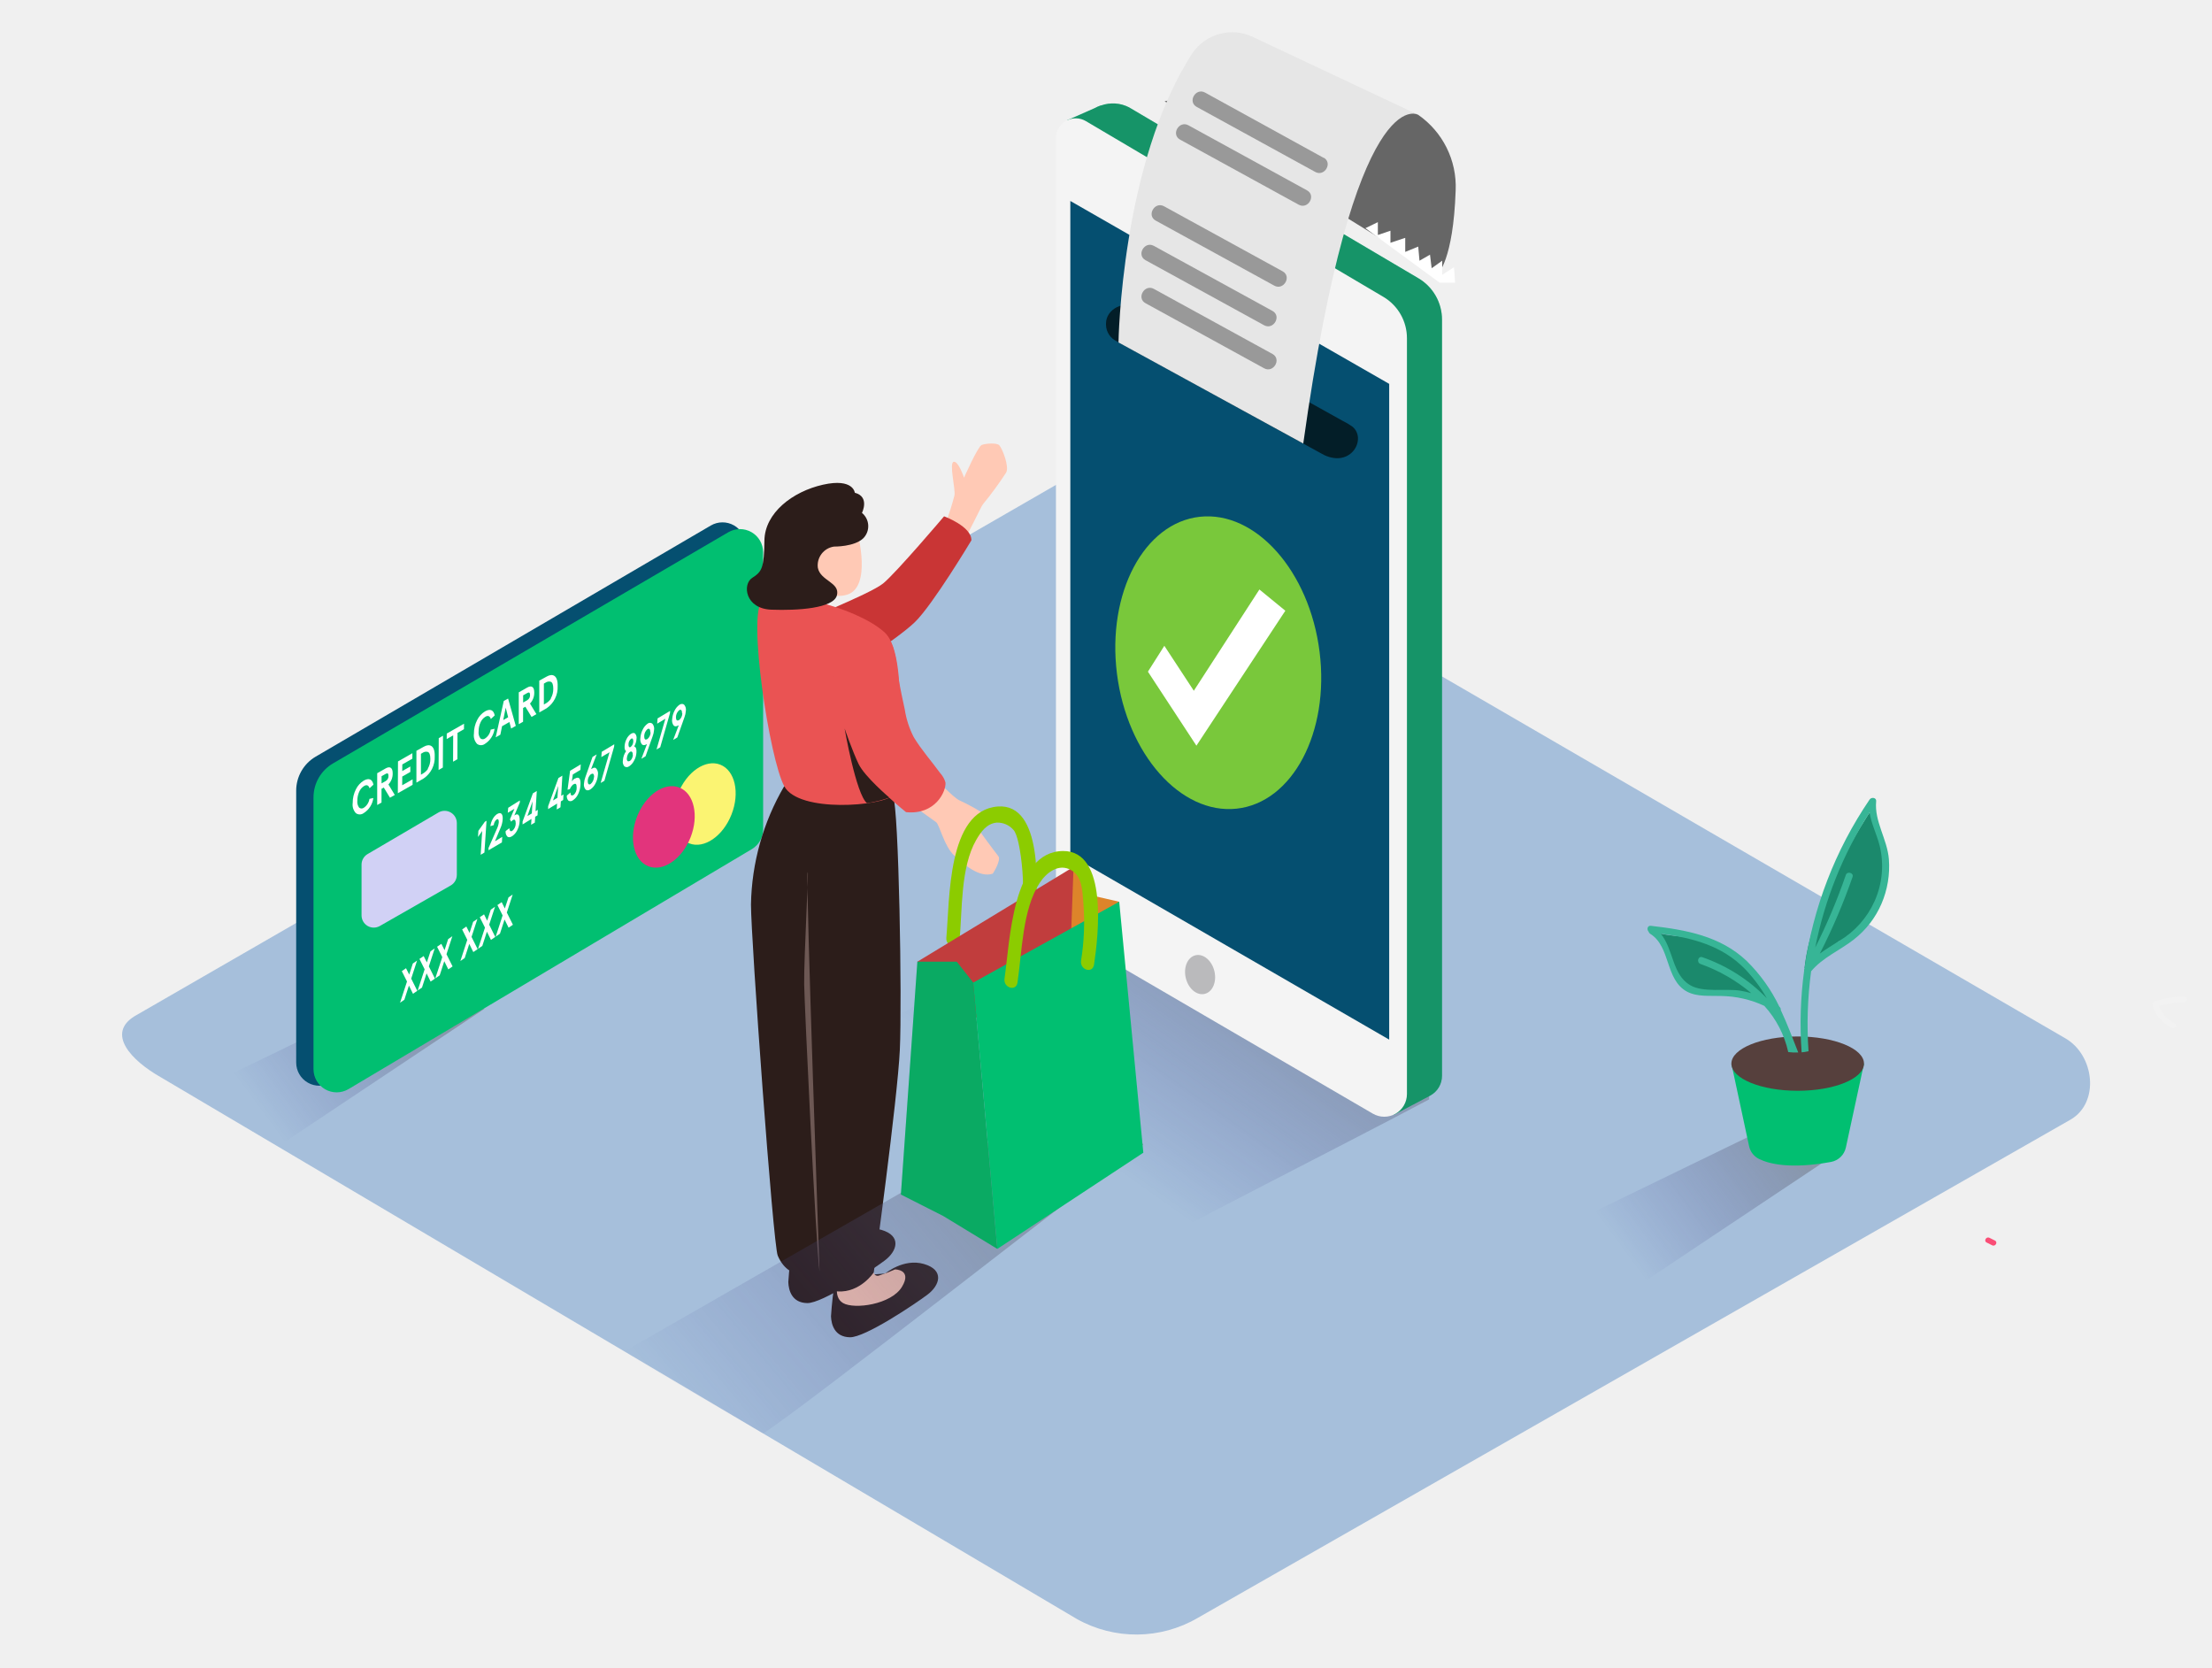
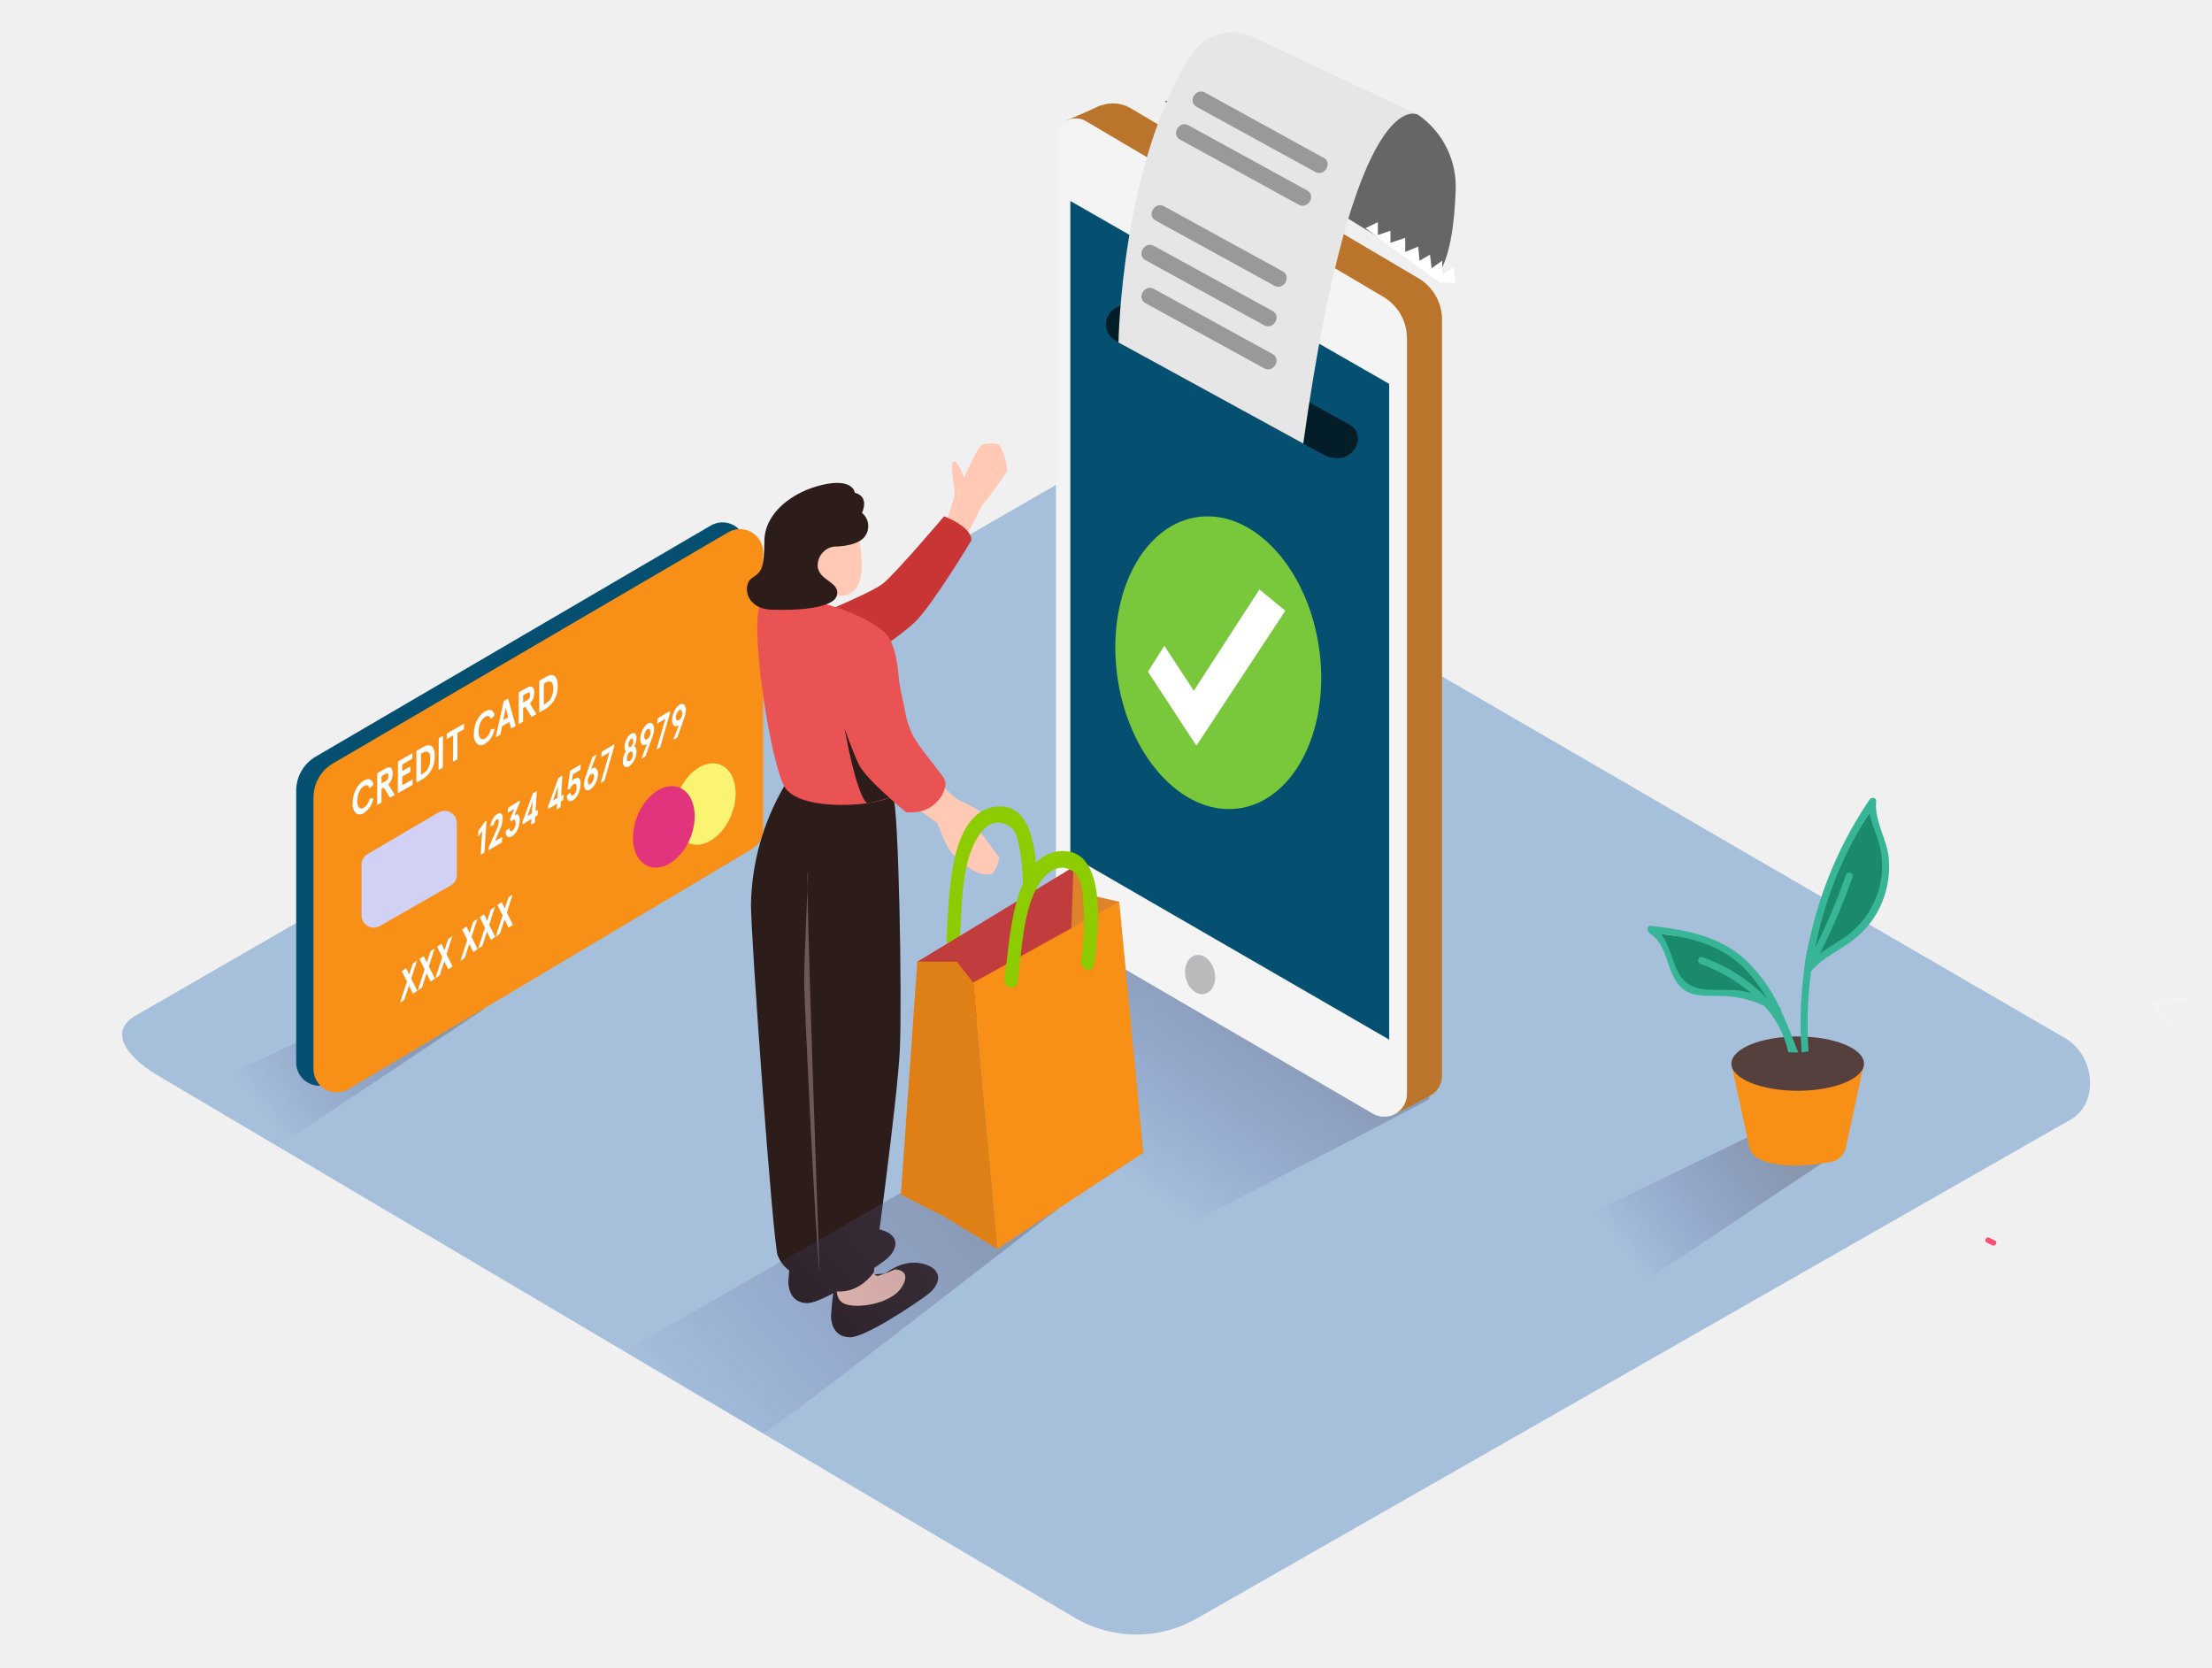
<svg xmlns="http://www.w3.org/2000/svg" xmlns:xlink="http://www.w3.org/1999/xlink" id="Layer_2" data-name="Layer 2" viewBox="0 0 400 300" width="406" height="306" class="illustration styles_illustrationTablet__1DWOa">
  <defs>
    <linearGradient id="linear-gradient" x1="46.63" y1="200.12" x2="79.24" y2="176.03" gradientUnits="userSpaceOnUse">
      <stop offset="0.01" stop-color="#2e3192" stop-opacity="0" />
      <stop offset="1" stop-color="#666" />
    </linearGradient>
    <linearGradient id="linear-gradient-2" x1="196.24" y1="207.55" x2="227.73" y2="163.09" xlink:href="#linear-gradient" />
    <linearGradient id="linear-gradient-3" x1="292.83" y1="225.15" x2="325.44" y2="201.06" xlink:href="#linear-gradient" />
    <linearGradient id="linear-gradient-4" x1="122.21" y1="256.36" x2="188.09" y2="201.2" xlink:href="#linear-gradient" />
  </defs>
  <path d="M194.73,292,29,194c-5.28-3-9.8-7.83-4.66-11L190.67,87.1c2.5-1.55,6.29-2.56,8.82-1.09l174,101c5.28,3.06,6.22,11.63.94,14.69L216.58,291.81A22,22,0,0,1,194.73,292Z" fill="#a6bfdb" />
  <path d="M70.56,179.5,35.3,196.62a108,108,0,0,0,16.37,9l35.92-23.95" opacity="0.48" fill="url(#linear-gradient)" />
  <path d="M230.76,177.8c-9.26-5.86-18.51-11.78-27.13-18.53l-48.28,27.66,50,39c5.74-3.63,35.76-18.67,53.08-27.88v-2C249.21,190,240.11,183.71,230.76,177.8Z" opacity="0.48" fill="url(#linear-gradient-2)" />
  <path d="M213.6,94.56a2.68,2.68,0,0,0-1.37-1.83,1.41,1.41,0,0,0-1.88.49,1.56,1.56,0,0,0-.14,1v0A3,3,0,0,0,211,97,1.39,1.39,0,0,0,213,97,2.81,2.81,0,0,0,213.6,94.56Z" fill="#5a2500" />
-   <path d="M256.5,49.58,204.15,18.66a6.36,6.36,0,0,0-5-.34h0l-.08,0a6.59,6.59,0,0,0-1.11.49L193,21l2.65,1.17h0l1.63,134a13.49,13.49,0,0,0,6.7,11.66l48.81,28.44-.76,4.58,6.62-3.5h0a4.06,4.06,0,0,0,2.11-3.58V57.05A8.67,8.67,0,0,0,256.5,49.58Z" fill="#01bf71" />
+   <path d="M256.5,49.58,204.15,18.66a6.36,6.36,0,0,0-5-.34h0l-.08,0a6.59,6.59,0,0,0-1.11.49L193,21l2.65,1.17h0l1.63,134a13.49,13.49,0,0,0,6.7,11.66l48.81,28.44-.76,4.58,6.62-3.5h0a4.06,4.06,0,0,0,2.11-3.58V57.05A8.67,8.67,0,0,0,256.5,49.58Z" fill="#F88F17" />
  <path d="M256.5,49.58,204.15,18.66a6.36,6.36,0,0,0-5-.34h0l-.08,0a6.59,6.59,0,0,0-1.11.49L193,21l2.65,1.17h0l1.63,134a13.49,13.49,0,0,0,6.7,11.66l48.81,28.44-.76,4.58,6.62-3.5h0a4.06,4.06,0,0,0,2.11-3.58V57.05A8.67,8.67,0,0,0,256.5,49.58Z" fill="#3f3d56" opacity="0.33" />
  <path d="M248.26,200.63l-50.61-29.49a13.49,13.49,0,0,1-6.7-11.66V24.25a3.58,3.58,0,0,1,5.41-3.09l53.8,31.78a8.67,8.67,0,0,1,4.26,7.47V197.09A4.1,4.1,0,0,1,248.26,200.63Z" fill="#f4f4f4" />
  <polygon points="251.21 68.67 193.55 35.6 193.55 153.91 251.21 187.24 251.21 68.67" fill="#054f70" />
  <ellipse cx="217.01" cy="175.49" rx="2.66" ry="3.59" transform="translate(-34.82 55.19) rotate(-13.43)" fill="#bababc" />
  <path d="M214.86,41.29h0a1.29,1.29,0,0,0,.65,1.12l11.14,6.4a1.29,1.29,0,0,0,1.93-1.12v-.27a1.29,1.29,0,0,0-.67-1.13l-11.14-6.13A1.29,1.29,0,0,0,214.86,41.29Z" fill="#ccc" />
  <ellipse cx="209.74" cy="37.89" rx="1.26" ry="1.72" transform="matrix(0.94, -0.35, 0.35, 0.94, -0.11, 75.14)" fill="#ccc" />
  <path d="M360.75,223.57l-1-.5c-.57-.29-1.08.58-.5.86l1,.5C360.82,224.72,361.33,223.86,360.75,223.57Z" fill="#fa4e76" />
  <path d="M395,179.44a18.84,18.84,0,0,0-5.41.89.51.51,0,0,0-.35.62,6.75,6.75,0,0,0,3.5,4.18c.57.28,1.08-.58.5-.86a5.74,5.74,0,0,1-2.85-3.12,17.85,17.85,0,0,1,4.61-.7A.5.5,0,0,0,395,179.44Z" fill="#f2f2f2" />
  <path d="M200,58v-.24c0-2.63,3.28-4.27,5.9-2.95l36.9,20.55a12,12,0,0,1,1.77,1.05h0c2.6,2.16-.17,7.44-5.12,5.13L202,61A3.36,3.36,0,0,1,200,58Z" fill="#031e28" />
  <path d="M238.62,117.11c1.83,14.58-4.9,27.28-15,28.37s-19.81-9.84-21.64-24.41,4.9-27.28,15-28.37S236.79,102.54,238.62,117.11Z" fill="#79c83b" />
  <polygon points="207.58 120.71 210.55 116.03 215.88 124.16 227.74 105.85 232.43 109.69 216.35 134.09 207.58 120.71" fill="#fff" />
  <path d="M316.76,204.53,281.5,221.65a108,108,0,0,0,16.37,9l35.92-23.95" opacity="0.48" fill="url(#linear-gradient-3)" />
  <path d="M313.4,171.94a.94.94,0,0,1-.21-.31c-1.51-.76-3-1.48-4.59-2.15-.48-.36-1-.69-1.46-1a.84.84,0,0,1-.66.27,39.7,39.7,0,0,1-6.73-.76,2.72,2.72,0,0,0-.23.6,17.48,17.48,0,0,1,3.93,8.18c.43.49.89,1,1.39,1.54,2.23.88,5.26.69,7.8,1a4.31,4.31,0,0,0,.28-.8l.11,0a19.9,19.9,0,0,1,2.49,1.11,10,10,0,0,1,4.6,1.9,3.14,3.14,0,0,0,1-.62C318.51,178,316.23,174.73,313.4,171.94Z" fill="#1b896c" />
  <path d="M326.31,174.36l6.26-4.93s8.45-2.68,8.33-11.75-2.83-11.5-2.83-11.5S327.54,162,326.31,174.36Z" fill="#1b896c" />
-   <path d="M313.09,191.58l3.2,14.93a3.36,3.36,0,0,0,1.8,2.31c1.86.91,5.7,1.86,13,.54a3.38,3.38,0,0,0,2.7-2.6l3.28-15.18" fill="#01bf71" />
+   <path d="M313.09,191.58l3.2,14.93a3.36,3.36,0,0,0,1.8,2.31c1.86.91,5.7,1.86,13,.54a3.38,3.38,0,0,0,2.7-2.6l3.28-15.18" fill="#F88F17" />
  <ellipse cx="325.08" cy="191.58" rx="11.99" ry="4.91" fill="#56403d" />
  <path d="M341.57,154.62c-.28-3.61-2.66-6.84-2.3-10.48.07-.68-.86-.79-1.18-.32a72,72,0,0,0-11.78,30.54.64.64,0,0,0-.07.44,71.94,71.94,0,0,0-.45,14.74,9.16,9.16,0,0,0,1.25-.2,71.11,71.11,0,0,1,.47-14.46c2.13-2.53,5.15-3.73,7.72-5.74a16.43,16.43,0,0,0,5-6.46A17.09,17.09,0,0,0,341.57,154.62ZM339,162.17a16,16,0,0,1-6.45,7.25c-1.19.75-2.37,1.46-3.47,2.27A109.21,109.21,0,0,0,335,157.83c.27-.77-1-1.1-1.22-.34a107,107,0,0,1-5.53,13.11,70.93,70.93,0,0,1,9.83-24.43c.31,2.05,1.28,3.9,1.82,6A15.55,15.55,0,0,1,339,162.17Z" fill="#37b596" />
  <path d="M325.18,189.57c-1-2.58-2-5.19-3.16-7.68a.65.65,0,0,0-.26-.61l0,0a29.37,29.37,0,0,0-5.9-8.26c-4.78-4.53-11-5.63-17.34-6.36-.64-.07-.76.7-.39,1.07a.59.59,0,0,0,.27.37c3.76,2.33,2.66,8.26,6.64,10.45,1.87,1,4.14.72,6.18.8a19.06,19.06,0,0,1,7.83,1.79,18.32,18.32,0,0,1,4.32,8.35A10.64,10.64,0,0,0,325.18,189.57Zm-17.34-17.23c-.77-.28-1.1.94-.34,1.22a29.72,29.72,0,0,1,9.19,5.28,18.36,18.36,0,0,0-2-.45c-2.65-.43-6.72.4-9.06-1-3.27-1.9-3-6.54-5.33-9.31,5.69.76,11.1,2.12,15.29,6.43a26.77,26.77,0,0,1,3.9,5.24A29.88,29.88,0,0,0,307.84,172.34Z" fill="#37b596" />
  <path d="M53.56,142.23v49.16a4.19,4.19,0,0,0,6.33,3.6l72.95-43.43a4.19,4.19,0,0,0,2-3.6V97.89a4.19,4.19,0,0,0-6.3-3.61L57.09,136.07A7.13,7.13,0,0,0,53.56,142.23Z" fill="#054f70" />
-   <path d="M56.69,143.45v49.16A4.19,4.19,0,0,0,63,196.2L136,152.77a4.19,4.19,0,0,0,2-3.6V99.11a4.19,4.19,0,0,0-6.3-3.61L60.23,137.29A7.13,7.13,0,0,0,56.69,143.45Z" fill="#01bf71" />
+   <path d="M56.69,143.45v49.16A4.19,4.19,0,0,0,63,196.2L136,152.77a4.19,4.19,0,0,0,2-3.6V99.11a4.19,4.19,0,0,0-6.3-3.61L60.23,137.29A7.13,7.13,0,0,0,56.69,143.45Z" fill="#F88F17" />
  <ellipse cx="127.45" cy="144.64" rx="7.65" ry="5.19" transform="translate(-53.85 210.18) rotate(-68.49)" fill="#fbf472" />
  <ellipse cx="120.04" cy="148.77" rx="7.65" ry="5.19" transform="translate(-62.38 205.91) rotate(-68.49)" fill="#e2347c" />
  <path d="M65.79,140.4c.92-.52,1.54-.25,1.74.74l-.7.65c-.18-.56-.53-.69-1-.4a2.24,2.24,0,0,0-.86,1,3.84,3.84,0,0,0-.35,1.64,1.77,1.77,0,0,0,.33,1.27.69.69,0,0,0,.86,0,2.36,2.36,0,0,0,1-1.59l.7-.16a3.79,3.79,0,0,1-1.75,2.74,1.19,1.19,0,0,1-1.41,0,2.25,2.25,0,0,1-.57-1.84,5.33,5.33,0,0,1,.59-2.49A3.78,3.78,0,0,1,65.79,140.4Z" fill="#fff" />
  <path d="M70.24,141.1,71.39,143l-.87.5-1.12-1.84-.41.23v2.48l-.78.45,0-5.75,1.53-.87c.82-.47,1.28-.08,1.27.91A2.81,2.81,0,0,1,70.24,141.1Zm-.49-.62a1,1,0,0,0,.5-.93q0-.65-.49-.37l-.76.43v1.3l.76-.43" fill="#fff" />
  <polygon points="74.57 135.45 74.57 136.44 72.75 137.48 72.74 138.68 74.2 137.85 74.2 138.84 72.74 139.67 72.73 141.25 74.61 140.18 74.61 141.17 71.94 142.69 71.97 136.94 74.57 135.45" fill="#fff" />
  <path d="M76.67,134.26c1-.56,2-.25,1.94,1.76a4.58,4.58,0,0,1-2,4l-1.31.75,0-5.75Zm.68,4a3.27,3.27,0,0,0,.47-1.79c0-.72-.17-1.15-.46-1.25a1.11,1.11,0,0,0-.95.17l-.29.17,0,3.78.29-.17a2.78,2.78,0,0,0,1-.91" fill="#fff" />
  <polygon points="80.11 132.29 80.08 138.04 79.31 138.49 79.34 132.73 80.11 132.29" fill="#fff" />
  <polygon points="83.91 130.12 83.9 131.11 82.73 131.78 82.71 136.54 81.93 136.99 81.95 132.22 80.78 132.89 80.79 131.9 83.91 130.12" fill="#fff" />
  <path d="M87.72,127.88c.92-.52,1.54-.25,1.74.74l-.7.65c-.18-.56-.53-.69-1-.4a2.22,2.22,0,0,0-.86,1,3.76,3.76,0,0,0-.35,1.64,1.73,1.73,0,0,0,.33,1.27.68.68,0,0,0,.85,0,2.36,2.36,0,0,0,1-1.59l.7-.16a3.79,3.79,0,0,1-1.75,2.74,1.19,1.19,0,0,1-1.41,0,2.25,2.25,0,0,1-.57-1.84,5.33,5.33,0,0,1,.59-2.49A3.78,3.78,0,0,1,87.72,127.88Z" fill="#fff" />
  <path d="M91.88,125.57l1.39,4.94-.84.48-.31-1.18-1.33.76-.31,1.53-.84.48L91.1,126ZM91,129.46l.89-.51-.44-1.74L91,129.46" fill="#fff" />
  <path d="M95.84,126.48,97,128.39l-.88.5L95,127.05l-.41.23v2.48l-.78.44,0-5.75,1.53-.87c.82-.47,1.28-.08,1.27.91A2.82,2.82,0,0,1,95.84,126.48Zm-.49-.62a1,1,0,0,0,.5-.93q0-.65-.49-.37l-.76.43v1.3l.76-.43" fill="#fff" />
  <path d="M98.9,121.57c1-.56,2-.25,1.94,1.76a4.58,4.58,0,0,1-2,4l-1.32.75,0-5.75Zm.68,4a3.27,3.27,0,0,0,.47-1.79c0-.72-.17-1.15-.46-1.25a1.11,1.11,0,0,0-.95.17l-.29.17,0,3.78.29-.17a2.78,2.78,0,0,0,1-.91" fill="#fff" />
  <path d="M65.38,155.59v9.19a2.21,2.21,0,0,0,3.3,1.92l12.82-7.33a2.21,2.21,0,0,0,1.11-1.92v-9.38a2.21,2.21,0,0,0-3.32-1.9l-12.82,7.52A2.21,2.21,0,0,0,65.38,155.59Z" fill="#d1d1f5" />
  <polygon points="87.68 147.84 87.98 147.67 87.6 153.41 86.92 153.82 87.2 149.51 86.44 150.6 86.51 149.48 87.68 147.84" fill="#fff" />
  <path d="M89.81,146.51l.09-.06c.7-.42,1.07,0,1,1A4.7,4.7,0,0,1,90.5,149l-1,2.38,1.32-.8-.06,1L88.34,153l0-.41,1.51-3.45a3.62,3.62,0,0,0,.35-1.21c0-.47-.11-.66-.41-.48l0,0a1.45,1.45,0,0,0-.5,1l-.61.2a3.39,3.39,0,0,1,.42-1.3A2.45,2.45,0,0,1,89.81,146.51Z" fill="#fff" />
  <path d="M91.9,145.32,94,144l0,.36-1,2.37.15-.11c.58-.35.89.13.82,1.15a4,4,0,0,1-.45,1.63,2.72,2.72,0,0,1-.83,1l-.11.07c-.34.21-.62.23-.83.06a1.22,1.22,0,0,1-.31-1l.66-.52c.05.51.23.66.55.47l0,0a1.72,1.72,0,0,0,.61-1.28c0-.65-.17-.87-.53-.65l0,0a1.27,1.27,0,0,0-.29.29l-.23-.42.81-1.91-1.2.71Z" fill="#fff" />
  <path d="M96.84,145.94l.42-.25-.06,1-.42.25L96.71,148l-.67.39.07-1.06-1.61,1,0-.52,1.86-5.1.71-.43Zm-.67.4.14-2.19-.94,2.67.8-.48" fill="#fff" />
  <path d="M101.48,143.16l.42-.25-.06,1-.42.25-.07,1.07-.68.4.07-1.07-1.62,1,0-.52,1.86-5.1.71-.43Zm-.68.41.14-2.19L100,144l.79-.48" fill="#fff" />
  <path d="M103.09,138.63l1.93-1.16-.06,1-1.38.82-.17,1.25a2.06,2.06,0,0,1,.48-.49l.07,0c.76-.45,1.1,0,1,1.22a4.19,4.19,0,0,1-.44,1.63,2.63,2.63,0,0,1-.83,1l-.1.07a.71.71,0,0,1-.79.07,1.15,1.15,0,0,1-.3-.92l.65-.56c0,.49.21.64.51.46l.05,0a1.67,1.67,0,0,0,.57-1.32c0-.65-.14-.86-.53-.63l-.06,0a2.17,2.17,0,0,0-.64.87l-.42.12Z" fill="#fff" />
  <path d="M107.86,138.26a1.44,1.44,0,0,1,.26,1.13,3.89,3.89,0,0,1-.45,1.55,2.79,2.79,0,0,1-.83,1l-.1.07c-.35.21-.64.21-.86,0a1.37,1.37,0,0,1-.27-1.12,4.1,4.1,0,0,1,.25-1.12l1.29-3.65.75-.45-1,2.62.08,0C107.38,138,107.65,138,107.86,138.26Zm-.42,1.54c0-.57-.18-.78-.52-.57l-.05,0a1.65,1.65,0,0,0-.59,1.23c0,.55.19.77.52.57l0,0a1.7,1.7,0,0,0,.6-1.24" fill="#fff" />
  <polygon points="108.81 135.2 111.08 133.84 111.05 134.27 109.29 140.44 108.62 140.83 110.22 135.28 108.74 136.15 108.81 135.2" fill="#fff" />
  <path d="M114.68,134.23c.32.09.45.45.41,1.08a3.45,3.45,0,0,1-.44,1.51,2.7,2.7,0,0,1-.79.94l-.11.07a.7.7,0,0,1-.84,0,1.27,1.27,0,0,1-.27-1.08,3.14,3.14,0,0,1,.58-1.67c-.22-.14-.31-.45-.27-.94a3.24,3.24,0,0,1,.37-1.29,2.36,2.36,0,0,1,.73-.87l.08-.05c.32-.18.57-.19.74,0a1.15,1.15,0,0,1,.23.93A3,3,0,0,1,114.68,134.23Zm-.27,1.49a.64.64,0,0,0-.12-.51c-.09-.08-.22-.09-.37,0l0,0a1.21,1.21,0,0,0-.37.43,1.7,1.7,0,0,0-.19.7.65.65,0,0,0,.11.52c.09.08.22.08.38,0l.05,0a1.19,1.19,0,0,0,.36-.42,1.74,1.74,0,0,0,.19-.69m.07-2.46c0-.43-.13-.61-.41-.44l0,0a1.3,1.3,0,0,0-.46,1c0,.44.13.63.4.47l0,0a1.34,1.34,0,0,0,.47-1" fill="#fff" />
  <path d="M118,130.15a1.4,1.4,0,0,1,.27,1.12,3.81,3.81,0,0,1-.25,1.12L116.74,136l-.76.46,1-2.62-.08,0c-.35.21-.63.21-.84,0a1.52,1.52,0,0,1-.26-1.15,3.85,3.85,0,0,1,.45-1.56,2.74,2.74,0,0,1,.83-1l.1-.07A.66.66,0,0,1,118,130.15Zm-.4,1.52c0-.55-.19-.77-.52-.57l0,0a1.71,1.71,0,0,0-.59,1.24c0,.57.18.78.52.57l.05,0a1.63,1.63,0,0,0,.59-1.23" fill="#fff" />
  <polygon points="118.91 129.16 121.18 127.8 121.15 128.22 119.39 134.38 118.72 134.78 120.32 129.22 118.84 130.11 118.91 129.16" fill="#fff" />
  <path d="M123.74,126.71a1.38,1.38,0,0,1,.28,1.12,4,4,0,0,1-.25,1.12l-1.29,3.65-.75.45,1-2.62-.08,0c-.35.22-.63.22-.84,0a1.5,1.5,0,0,1-.26-1.15,3.9,3.9,0,0,1,.45-1.56,2.75,2.75,0,0,1,.83-1l.11-.07C123.24,126.49,123.53,126.5,123.74,126.71Zm-.4,1.53c0-.55-.19-.77-.52-.57l0,0a1.7,1.7,0,0,0-.59,1.23c0,.56.18.77.52.57l.05,0a1.65,1.65,0,0,0,.59-1.23" fill="#fff" />
  <g style="isolation: isolate;">
    <polygon points="78.61 170.75 77.55 174 78.65 176.21 77.87 176.75 77.14 175.26 76.31 177.83 75.53 178.36 76.79 174.53 75.85 172.65 76.61 172.13 77.19 173.28 77.85 171.27 78.61 170.75" fill="#fff" />
    <polygon points="75.42 172.95 74.36 176.21 75.46 178.42 74.68 178.95 73.95 177.47 73.12 180.03 72.34 180.57 73.6 176.73 72.66 174.86 73.42 174.33 74 175.48 74.65 173.48 75.42 172.95" fill="#fff" />
  </g>
  <polygon points="81.8 168.54 80.74 171.8 81.84 174 81.07 174.54 80.34 173.06 79.51 175.62 78.72 176.16 79.98 172.32 79.04 170.45 79.81 169.92 80.39 171.07 81.04 169.07 81.8 168.54" fill="#fff" />
  <polygon points="86.33 165.41 85.27 168.67 86.37 170.88 85.59 171.41 84.86 169.93 84.03 172.49 83.25 173.03 84.5 169.2 83.57 167.32 84.33 166.79 84.91 167.94 85.56 165.94 86.33 165.41" fill="#fff" />
  <polygon points="89.52 163.21 88.46 166.46 89.56 168.67 88.78 169.21 88.05 167.72 87.22 170.29 86.45 170.82 87.7 166.99 86.76 165.11 87.53 164.59 88.1 165.74 88.75 163.74 89.52 163.21" fill="#fff" />
  <polygon points="92.71 161 91.65 164.26 92.75 166.47 91.97 167 91.24 165.52 90.41 168.08 89.64 168.62 90.89 164.78 89.95 162.91 90.72 162.38 91.29 163.53 91.95 161.53 92.71 161" fill="#fff" />
  <path d="M256.42,20a15.78,15.78,0,0,1,6.81,13.69C262.8,46.37,260,48.8,260,48.8L240.77,36.93,210.6,17.58S235.23,11.55,256.42,20Z" fill="#666" />
  <path d="M235.67,79.46,202.26,61.18s.47-32.43,13.32-52.23a8.7,8.7,0,0,1,11-3L256.42,20S244.92,13.31,235.67,79.46Z" fill="#e6e6e6" />
  <line x1="238.59" y1="29.1" x2="217.15" y2="17.34" fill="#e6e6e6" />
  <path d="M239.35,27.8,217.91,16c-1.69-.93-3.21,1.66-1.51,2.59l21.44,11.76c1.69.93,3.21-1.66,1.51-2.59Z" fill="#999" />
  <line x1="235.59" y1="34.97" x2="214.15" y2="23.22" fill="#e6e6e6" />
  <path d="M236.35,33.68,214.91,21.92c-1.69-.93-3.21,1.66-1.51,2.59l21.44,11.76c1.69.93,3.21-1.66,1.51-2.59Z" fill="#999" />
  <line x1="231.18" y1="49.61" x2="209.74" y2="37.86" fill="#e6e6e6" />
  <path d="M231.94,48.32,210.5,36.56c-1.69-.93-3.21,1.66-1.51,2.59l21.44,11.76c1.69.93,3.21-1.66,1.51-2.59Z" fill="#999" />
  <line x1="229.34" y1="56.77" x2="207.9" y2="45.02" fill="#e6e6e6" />
  <path d="M230.1,55.48,208.66,43.72c-1.69-.93-3.21,1.66-1.51,2.59l21.44,11.76c1.69.93,3.21-1.66,1.51-2.59Z" fill="#999" />
  <line x1="229.34" y1="64.55" x2="207.9" y2="52.8" fill="#e6e6e6" />
  <path d="M230.1,63.26,208.66,51.5c-1.69-.93-3.21,1.66-1.51,2.59l21.44,11.76c1.69.93,3.21-1.66,1.51-2.59Z" fill="#999" />
  <polyline points="246.91 40.52 249.16 39.43 249.16 41.75 251.44 40.98 251.44 43.16 254.11 42.27 254.11 44.81 256.46 43.85 256.69 46.4 258.59 45.31 258.89 47.76 260.8 46.4 260.8 48.94 262.93 47.59 263.13 50.38 260.34 50.38" fill="#fff" />
  <path d="M171,93.89a52.34,52.34,0,0,0,1.6-5.05c.2-1.21-1-5.81-.16-6.07s1.89,2.86,1.89,2.86,2.5-5.64,3.18-5.91,2.71-.45,3.2.06,1.84,3.8,1.24,4.92a64.16,64.16,0,0,1-4.22,5.76c-.22.17-2.85,5.83-3.2,6S171.28,95.16,171,93.89Z" fill="#ffc9b5" />
  <path d="M143.59,112.14s13.74-5.43,16.13-7.4,11-12.12,11-12.12,5,1.83,4.94,4.34c0,0-7,11.69-10.25,14.82s-15.11,11-17.71,10.82S143.59,112.14,143.59,112.14Z" fill="#c93535" />
  <path d="M152.36,223.35s3.28-2.8,7-1.72,2.92,3.84.6,5.57-11.25,7.74-14,7.68-3.35-2.27-3.41-3.79a70.16,70.16,0,0,1,.81-7" fill="#2c1d1a" />
  <path d="M150.31,223.15a.7.7,0,0,0,.92.57,26.85,26.85,0,0,0,2.93-1.12s3.17,0,1.24,3.17-8.58,4.1-10.63,2.92-.68-4.54-.68-4.54" fill="#2c1d1a" />
  <path d="M160.08,229.53s3.28-2.8,7-1.72,2.92,3.84.6,5.57-11.25,7.74-14,7.68-3.35-2.27-3.41-3.79a70.16,70.16,0,0,1,.81-7" fill="#2c1d1a" />
  <path d="M158,229.34a.7.7,0,0,0,.92.57,26.85,26.85,0,0,0,2.93-1.12s3.17,0,1.24,3.17-8.58,4.1-10.63,2.92-.68-4.54-.68-4.54" fill="#ffc9b5" />
  <path d="M161.48,143.07c1.07,2.42,1.65,37.07,1.24,46S158,229.34,158,229.34s-2.43,3.69-6.53,3.43-3.3-3.56-3.3-3.56-5.24,2.43-7.53-2.91c-.85-2-4.84-57.21-4.84-63.5a43.87,43.87,0,0,1,6-21.36" fill="#2c1d1a" />
  <path d="M148.2,229.2s-2.49-70-2.17-72.07-.68,15.35-.61,20.11C145.46,180.64,147.53,224.44,148.2,229.2Z" fill="#6d5854" />
  <path d="M161.48,143.07s3.62-24.79-1.53-29.47-19.46-8-22.13-5.67,1.34,28.62,4,33.5S159.58,145,161.48,143.07Z" fill="#ea5353" />
  <path d="M155,95.37c.12.35,2.66,10-1.77,11.4s-5.32-3.89-5.76-4.19-1.83-.77-1.76-1.84,1.75-1.09,1.75-1.09.65-2.8,2.64-4S155,95.37,155,95.37Z" fill="#ffc9b5" />
  <path d="M150.83,98.09s3.7.06,5.3-1.52a3.11,3.11,0,0,0-.26-4.57s1.47-2.93-1.29-3.64c0,0-.25-2.69-5.75-1.46S138.3,92,138.23,97s-.44,5.61-2.22,6.76-1.29,5.56,3.47,5.74,11.25-.24,11.86-2.59-3-2.6-3.45-5A3.43,3.43,0,0,1,150.83,98.09Z" fill="#2c1d1a" />
  <path d="M168.63,139.5s3.81,4.06,4.91,4.5a34.11,34.11,0,0,1,4.84,2.71,8.51,8.51,0,0,0-1.35,1.54.52.52,0,0,0,0,.06c-.49-.35-.83-.61-.82-.43,0,.57,3.75,5.45,4.32,6.19s-1,3.16-1,3.16c-2.42.81-5.21-1.64-7-3.3s-2.62-5.5-3.24-6-5.73-3.87-6.09-4.92S168.63,139.5,168.63,139.5Z" fill="#ffc9b5" />
  <path d="M161.13,115.37c1,2.21,1,4.63,1.42,7,.33,1.69.67,3.46,1.06,5.17a16.31,16.31,0,0,0,1.62,5c1.4,2.33,3.22,4.35,4.81,6.54a4,4,0,0,1,.93,1.68c.15,1.53-1.78,5.89-7.13,5.35a66.3,66.3,0,0,1-7.56-7.16c-3-3.53-5.84-15.47-5.55-19.44.2-2.7,1.67-5.72,4.23-6.9a4.48,4.48,0,0,1,5,1.13A6,6,0,0,1,161.13,115.37Z" fill="#ea5353" />
  <path d="M160.83,143.49s-4.47-3.8-5.57-6.09-2.53-6.41-2.53-6.41,2.07,11.91,4.05,13.5A22.92,22.92,0,0,0,160.83,143.49Z" fill="#2c1d1a" />
  <path d="M206.72,206.23l-4.65-7.09L196,196.8l-9.31,4.51-74,42.43L138,258.45C145.57,253.68,199.3,211.25,206.72,206.23Z" opacity="0.48" fill="url(#linear-gradient-4)" />
  <path d="M180.43,145.09c-9.16.69-8.68,17-9.3,23.71-.16,1.7,2.22,2.26,2.38.56.52-5.62.17-13.24,3-18.19.88-1.53,1.93-3,3.73-3.17a3.83,3.83,0,0,1,3,1.29c.8.8,1.23,3.94,1.37,4.88a43.87,43.87,0,0,1,.16,10.53c-.16,1.7,2.22,2.26,2.38.56C187.66,159.93,188.59,144.47,180.43,145.09Z" fill="#8ccc00" />
  <polyline points="194.13 156.01 196.88 161.05 202.39 162.31 198.26 177.94 186.55 169.62" fill="#dd842a" />
  <polygon points="165.89 173.15 194.13 156.01 193.21 181.47 171.63 183.74 165.89 173.15" fill="#c13d3d" />
-   <polygon points="175.99 176.93 180.35 225.08 206.75 207.69 202.39 162.31 175.99 176.93" fill="#01bf71" />
-   <polygon points="175.99 176.93 173.01 173.15 165.89 173.15 162.91 215.25 170.57 219.13 180.35 225.08 175.99 176.93" fill="#01bf71" />
+   <polygon points="175.99 176.93 180.35 225.08 206.75 207.69 202.39 162.31 175.99 176.93" fill="#F88F17" />
+   <polygon points="175.99 176.93 173.01 173.15 165.89 173.15 162.91 215.25 170.57 219.13 180.35 225.08 175.99 176.93" fill="#F88F17" />
  <polygon points="175.99 176.93 173.01 173.15 165.89 173.15 162.91 215.25 170.57 219.13 180.35 225.08 175.99 176.93" fill="#42210b" opacity="0.14" />
  <path d="M192.22,153.14c-9.18.09-9.59,16.36-10.57,23.06-.25,1.68,2.1,2.41,2.35.71.82-5.58.89-13.21,4-18,1.27-1.95,3.51-3.59,5.71-2.31,2,1.14,2,3.7,2.19,5.84a43.85,43.85,0,0,1-.41,10.52c-.25,1.68,2.09,2.41,2.35.71C198.63,168.43,200.4,153.06,192.22,153.14Z" fill="#8ccc00" />
</svg>
